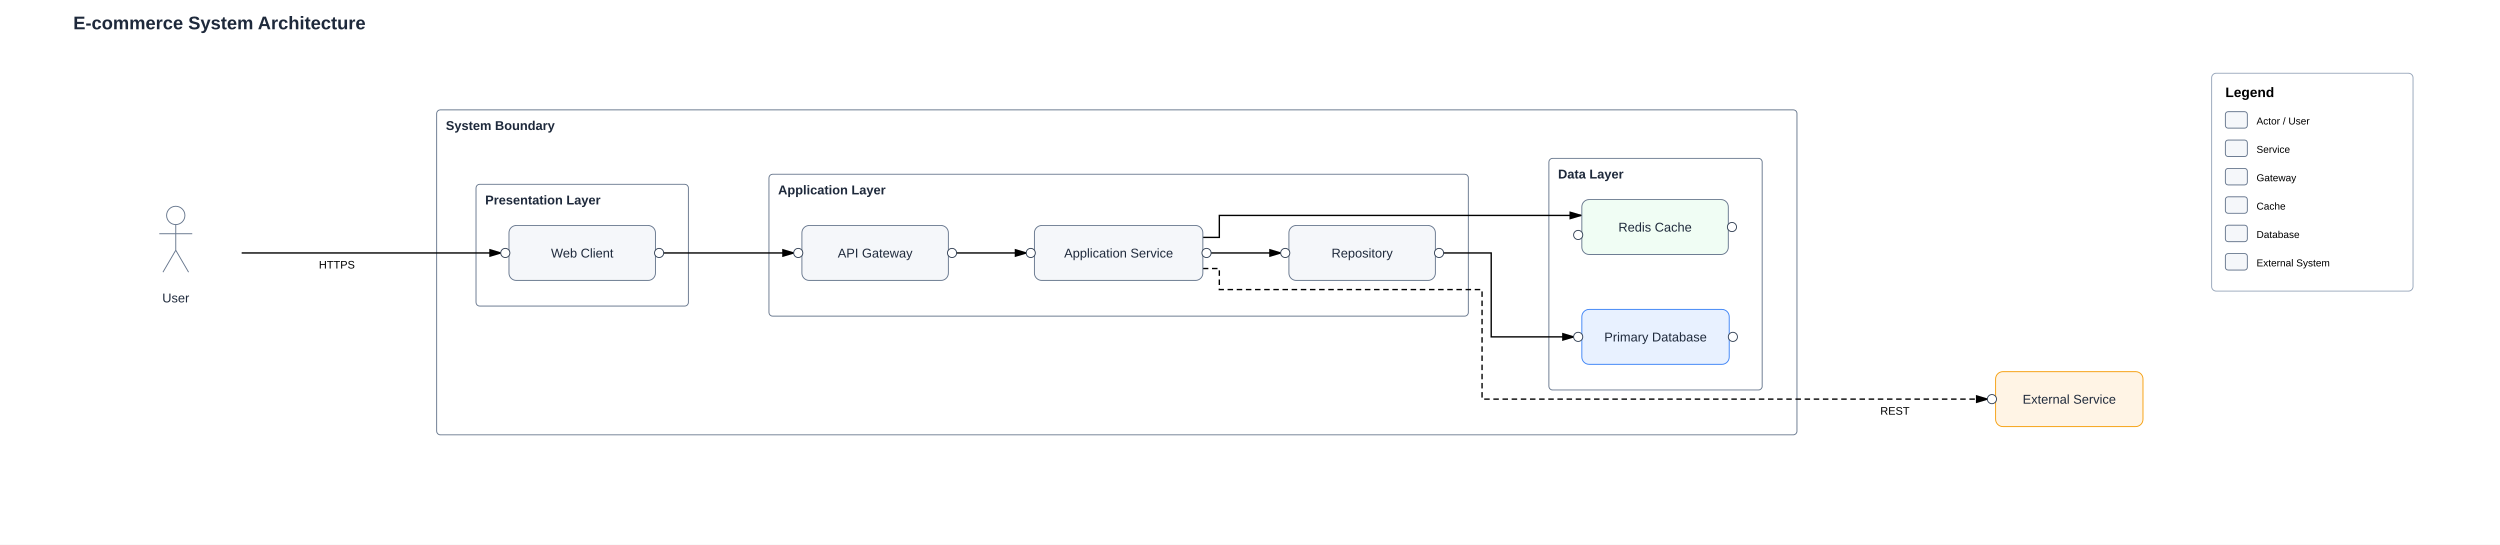
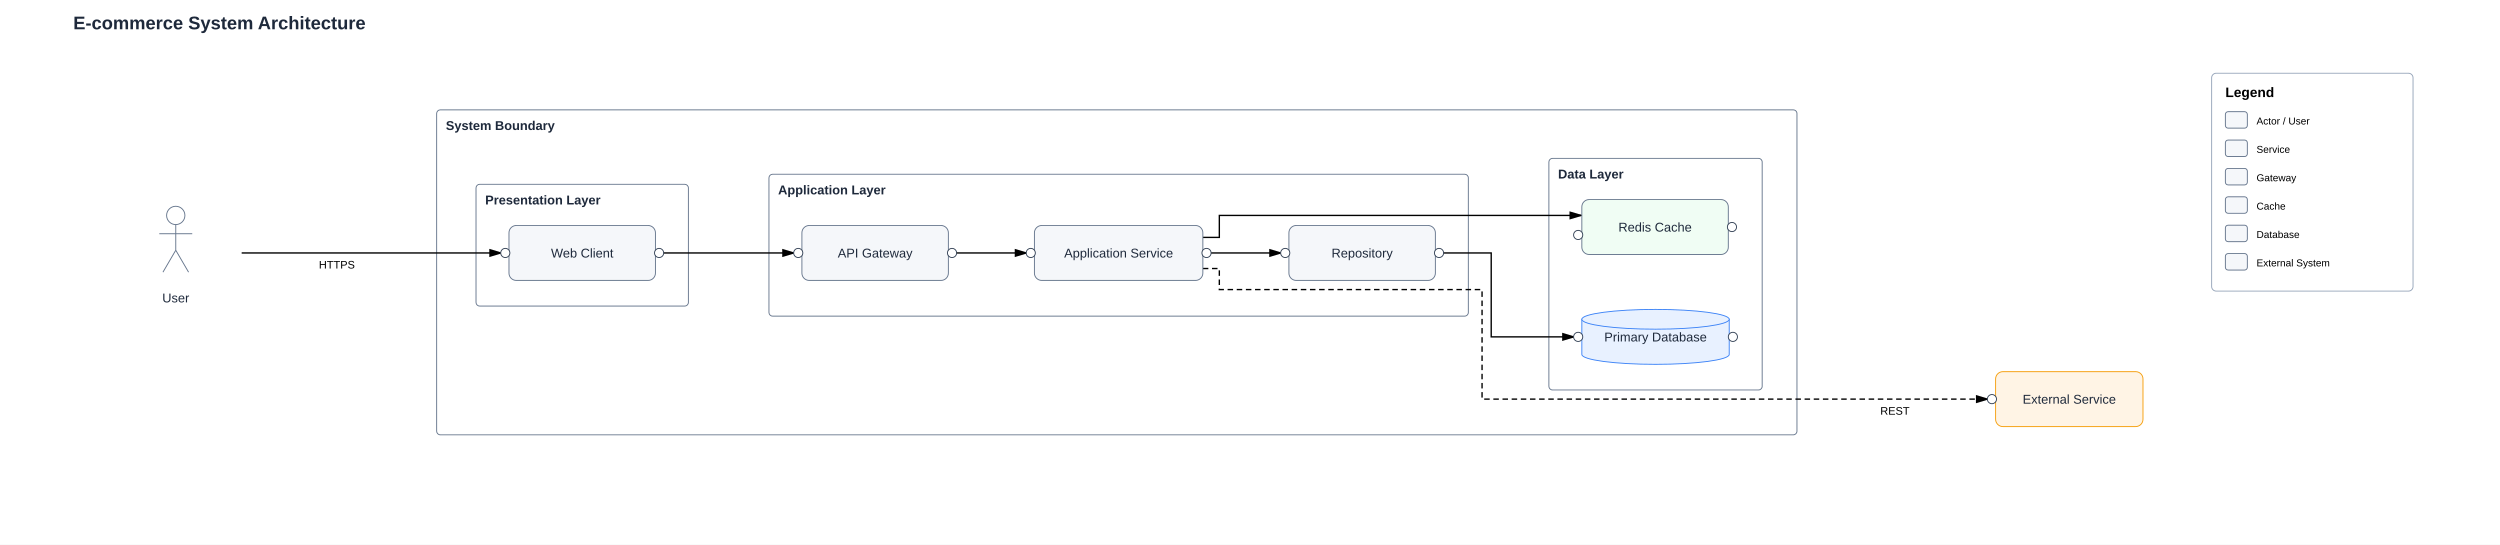
<svg xmlns="http://www.w3.org/2000/svg" width="2731" height="595" viewBox="0 0 2731 595">
  <defs>
    <marker id="arrow" markerWidth="10" markerHeight="10" refX="9" refY="3" orient="auto">
      <path d="M0,0 L10,3 L0,6 z" fill="#000000" />
    </marker>
    <marker id="triangle" markerWidth="12" markerHeight="12" refX="10" refY="6" orient="auto">
      <path d="M0,0 L12,6 L0,12 z" fill="white" stroke="#000000" />
    </marker>
    <marker id="diamondFilled" markerWidth="14" markerHeight="14" refX="7" refY="7" orient="auto">
      <path d="M0,7 L7,0 L14,7 L7,14 z" fill="#000000" />
    </marker>
    <marker id="diamondOpen" markerWidth="14" markerHeight="14" refX="7" refY="7" orient="auto">
      <path d="M0,7 L7,0 L14,7 L7,14 z" fill="white" stroke="#000000" />
    </marker>
    <marker id="erOne" markerWidth="12" markerHeight="14" refX="2" refY="7" orient="auto">
      <path d="M2,1V13 M6,1V13" stroke="#000" />
    </marker>
    <marker id="erMany" markerWidth="14" markerHeight="14" refX="2" refY="7" orient="auto">
      <path d="M2,7L12,1 M2,7L12,7 M2,7L12,13" stroke="#000" fill="none" />
    </marker>
    <marker id="erZeroOne" markerWidth="18" markerHeight="14" refX="2" refY="7" orient="auto">
      <circle cx="5" cy="7" r="3" fill="white" stroke="#000" />
      <path d="M11,1V13" stroke="#000" />
    </marker>
    <marker id="erZeroMany" markerWidth="20" markerHeight="20" refX="2" refY="7" orient="auto">
      <circle cx="4" cy="7" r="3" fill="white" stroke="#000" />
      <path d="M9,7L19,1 M9,7L19,7 M9,7L19,13" stroke="#000" fill="none" />
    </marker>
    <marker id="erOneMany" markerWidth="20" markerHeight="14" refX="2" refY="7" orient="auto">
      <path d="M3,1V13 M8,7L18,1 M8,7L18,7 M8,7L18,13" stroke="#000" fill="none" />
    </marker>
  </defs>
  <rect width="100%" height="100%" fill="#FFFFFF" />
  <text x="80" y="32" font-family="Arial" font-size="20" font-weight="bold" fill="#1E293B">E-commerce System Architecture</text>
  <g>
    <rect x="477" y="120" width="1486" height="355" rx="4" fill="#FFFFFF" fill-opacity="0.72" stroke="#64748B" />
    <text x="487" y="142" font-family="Arial" font-size="14" font-weight="bold" fill="#1E293B">System Boundary</text>
  </g>
  <g>
    <rect x="520" y="201.333" width="232" height="133" rx="4" fill="#FFFFFF" fill-opacity="0.72" stroke="#64748B" />
    <text x="530" y="223.333" font-family="Arial" font-size="14" font-weight="bold" fill="#1E293B">Presentation Layer</text>
  </g>
  <g>
    <rect x="840" y="190.333" width="764" height="155" rx="4" fill="#FFFFFF" fill-opacity="0.72" stroke="#64748B" />
    <text x="850" y="212.333" font-family="Arial" font-size="14" font-weight="bold" fill="#1E293B">Application Layer</text>
  </g>
  <g>
    <rect x="1692" y="173" width="233" height="253" rx="4" fill="#FFFFFF" fill-opacity="0.72" stroke="#64748B" />
    <text x="1702" y="195" font-family="Arial" font-size="14" font-weight="bold" fill="#1E293B">Data Layer</text>
  </g>
  <path d="M 264 276.333 L 472 276.333 L 515 276.333 L 548 276.333" fill="none" stroke="#000000" stroke-width="1.5" marker-end="url(#arrow)" />
  <text x="368" y="293.333" text-anchor="middle" font-family="Arial" font-size="12" fill="#000000" paint-order="stroke" stroke="white" stroke-width="4" stroke-linejoin="round">HTTPS</text>
  <path d="M 724 276.333 L 757 276.333 L 835 276.333 L 868 276.333" fill="none" stroke="#000000" stroke-width="1.5" marker-end="url(#arrow)" />
  <path d="M 1044 276.333 L 1122 276.333" fill="none" stroke="#000000" stroke-width="1.5" marker-end="url(#arrow)" />
  <path d="M 1322 276.333 L 1400 276.333" fill="none" stroke="#000000" stroke-width="1.5" marker-end="url(#arrow)" />
  <path d="M 1314 259.333 L 1332 259.333 L 1332 235.333 L 1609 235.333 L 1687 235.333 L 1728 235.333" fill="none" stroke="#000000" stroke-width="1.5" marker-end="url(#arrow)" />
  <path d="M 1576 276.333 L 1609 276.333 L 1629 276.333 L 1629 368 L 1687 368 L 1720 368" fill="none" stroke="#000000" stroke-width="1.5" marker-end="url(#arrow)" />
  <path d="M 1314 293.333 L 1332 293.333 L 1332 316.333 L 1609 316.333 L 1619 316.333 L 1619 436 L 1968 436 L 2172 436" fill="none" stroke="#000000" stroke-width="1.5" marker-end="url(#arrow)" stroke-dasharray="6 4" />
  <text x="2070" y="453" text-anchor="middle" font-family="Arial" font-size="12" fill="#000000" paint-order="stroke" stroke="white" stroke-width="4" stroke-linejoin="round">REST</text>
  <g>
    <circle cx="192" cy="235.333" r="10" fill="none" stroke="#64748B" />
    <path d="M192 245.333v28 M174 255.333h36 M192 273.333l-14 24 M192 273.333l14 24" fill="none" stroke="#64748B" />
    <text x="192" y="330.333" text-anchor="middle" font-family="Arial" font-size="14" fill="#1E293B">User</text>
  </g>
  <g>
    <rect x="2180" y="406" width="161" height="60" rx="8" fill="#FFF4E5" stroke="#F59E0B" />
    <text x="2260.5" y="441" text-anchor="middle" font-family="Arial" font-size="14" fill="#1E293B">
      <tspan x="2260.5" dy="0">External Service</tspan>
    </text>
  </g>
  <g>
    <rect x="556" y="246.333" width="160" height="60" rx="8" fill="#F5F7FA" stroke="#64748B" />
    <text x="636" y="281.333" text-anchor="middle" font-family="Arial" font-size="14" fill="#1E293B">
      <tspan x="636" dy="0">Web Client</tspan>
    </text>
  </g>
  <g>
    <rect x="876" y="246.333" width="160" height="60" rx="8" fill="#F5F7FA" stroke="#64748B" />
    <text x="956" y="281.333" text-anchor="middle" font-family="Arial" font-size="14" fill="#1E293B">
      <tspan x="956" dy="0">API Gateway</tspan>
    </text>
  </g>
  <g>
    <rect x="1130" y="246.333" width="184" height="60" rx="8" fill="#F5F7FA" stroke="#64748B" />
    <text x="1222" y="281.333" text-anchor="middle" font-family="Arial" font-size="14" fill="#1E293B">
      <tspan x="1222" dy="0">Application Service</tspan>
    </text>
  </g>
  <g>
    <rect x="1408" y="246.333" width="160" height="60" rx="8" fill="#F5F7FA" stroke="#64748B" />
    <text x="1488" y="281.333" text-anchor="middle" font-family="Arial" font-size="14" fill="#1E293B">
      <tspan x="1488" dy="0">Repository</tspan>
    </text>
  </g>
  <g>
    <rect x="1728" y="218" width="160" height="60" rx="8" fill="#F0FDF4" stroke="#64748B" />
    <text x="1808" y="253" text-anchor="middle" font-family="Arial" font-size="14" fill="#1E293B">
      <tspan x="1808" dy="0">Redis Cache</tspan>
    </text>
  </g>
  <g>
-     <rect x="1728" y="338" width="161" height="60" rx="8" fill="#E8F1FF" stroke="#3B82F6" />
+     <path d="M1728 348.8 V387.2 A80.5 10.8 0 0 0 1889 387.2 V348.8 Z" fill="#E8F1FF" stroke="#3B82F6" />
+     <ellipse cx="1808.5" cy="348.8" rx="80.5" ry="10.8" fill="#E8F1FF" stroke="#3B82F6" />
    <text x="1808.5" y="373" text-anchor="middle" font-family="Arial" font-size="14" fill="#1E293B">
      <tspan x="1808.5" dy="0">Primary Database</tspan>
    </text>
  </g>
  <circle cx="2176" cy="436" r="5" fill="white" stroke="#334155" />
  <circle cx="552" cy="276.333" r="5" fill="white" stroke="#334155" />
  <circle cx="720" cy="276.333" r="5" fill="white" stroke="#334155" />
  <circle cx="872" cy="276.333" r="5" fill="white" stroke="#334155" />
  <circle cx="1040" cy="276.333" r="5" fill="white" stroke="#334155" />
  <circle cx="1126" cy="276.333" r="5" fill="white" stroke="#334155" />
  <circle cx="1318" cy="276.333" r="5" fill="white" stroke="#334155" />
  <circle cx="1404" cy="276.333" r="5" fill="white" stroke="#334155" />
  <circle cx="1572" cy="276.333" r="5" fill="white" stroke="#334155" />
  <circle cx="1724" cy="256.667" r="5" fill="white" stroke="#334155" />
  <circle cx="1892" cy="248" r="5" fill="white" stroke="#334155" />
  <circle cx="1724" cy="368" r="5" fill="white" stroke="#334155" />
  <circle cx="1893" cy="368" r="5" fill="white" stroke="#334155" />
  <g>
    <rect x="2416" y="80" width="220" height="238" rx="5" fill="white" stroke="#94A3B8" />
    <text x="2431" y="106" font-family="Arial" font-size="15" font-weight="bold">Legend</text>
    <rect x="2431" y="122" width="24" height="18" rx="3" fill="#F5F7FA" stroke="#64748B" />
    <text x="2465" y="136" font-family="Arial" font-size="11">Actor / User</text>
    <rect x="2431" y="153" width="24" height="18" rx="3" fill="#F5F7FA" stroke="#64748B" />
    <text x="2465" y="167" font-family="Arial" font-size="11">Service</text>
    <rect x="2431" y="184" width="24" height="18" rx="3" fill="#F5F7FA" stroke="#64748B" />
    <text x="2465" y="198" font-family="Arial" font-size="11">Gateway</text>
    <rect x="2431" y="215" width="24" height="18" rx="3" fill="#F5F7FA" stroke="#64748B" />
    <text x="2465" y="229" font-family="Arial" font-size="11">Cache</text>
    <rect x="2431" y="246" width="24" height="18" rx="3" fill="#F5F7FA" stroke="#64748B" />
    <text x="2465" y="260" font-family="Arial" font-size="11">Database</text>
    <rect x="2431" y="277" width="24" height="18" rx="3" fill="#F5F7FA" stroke="#64748B" />
    <text x="2465" y="291" font-family="Arial" font-size="11">External System</text>
  </g>
</svg>
